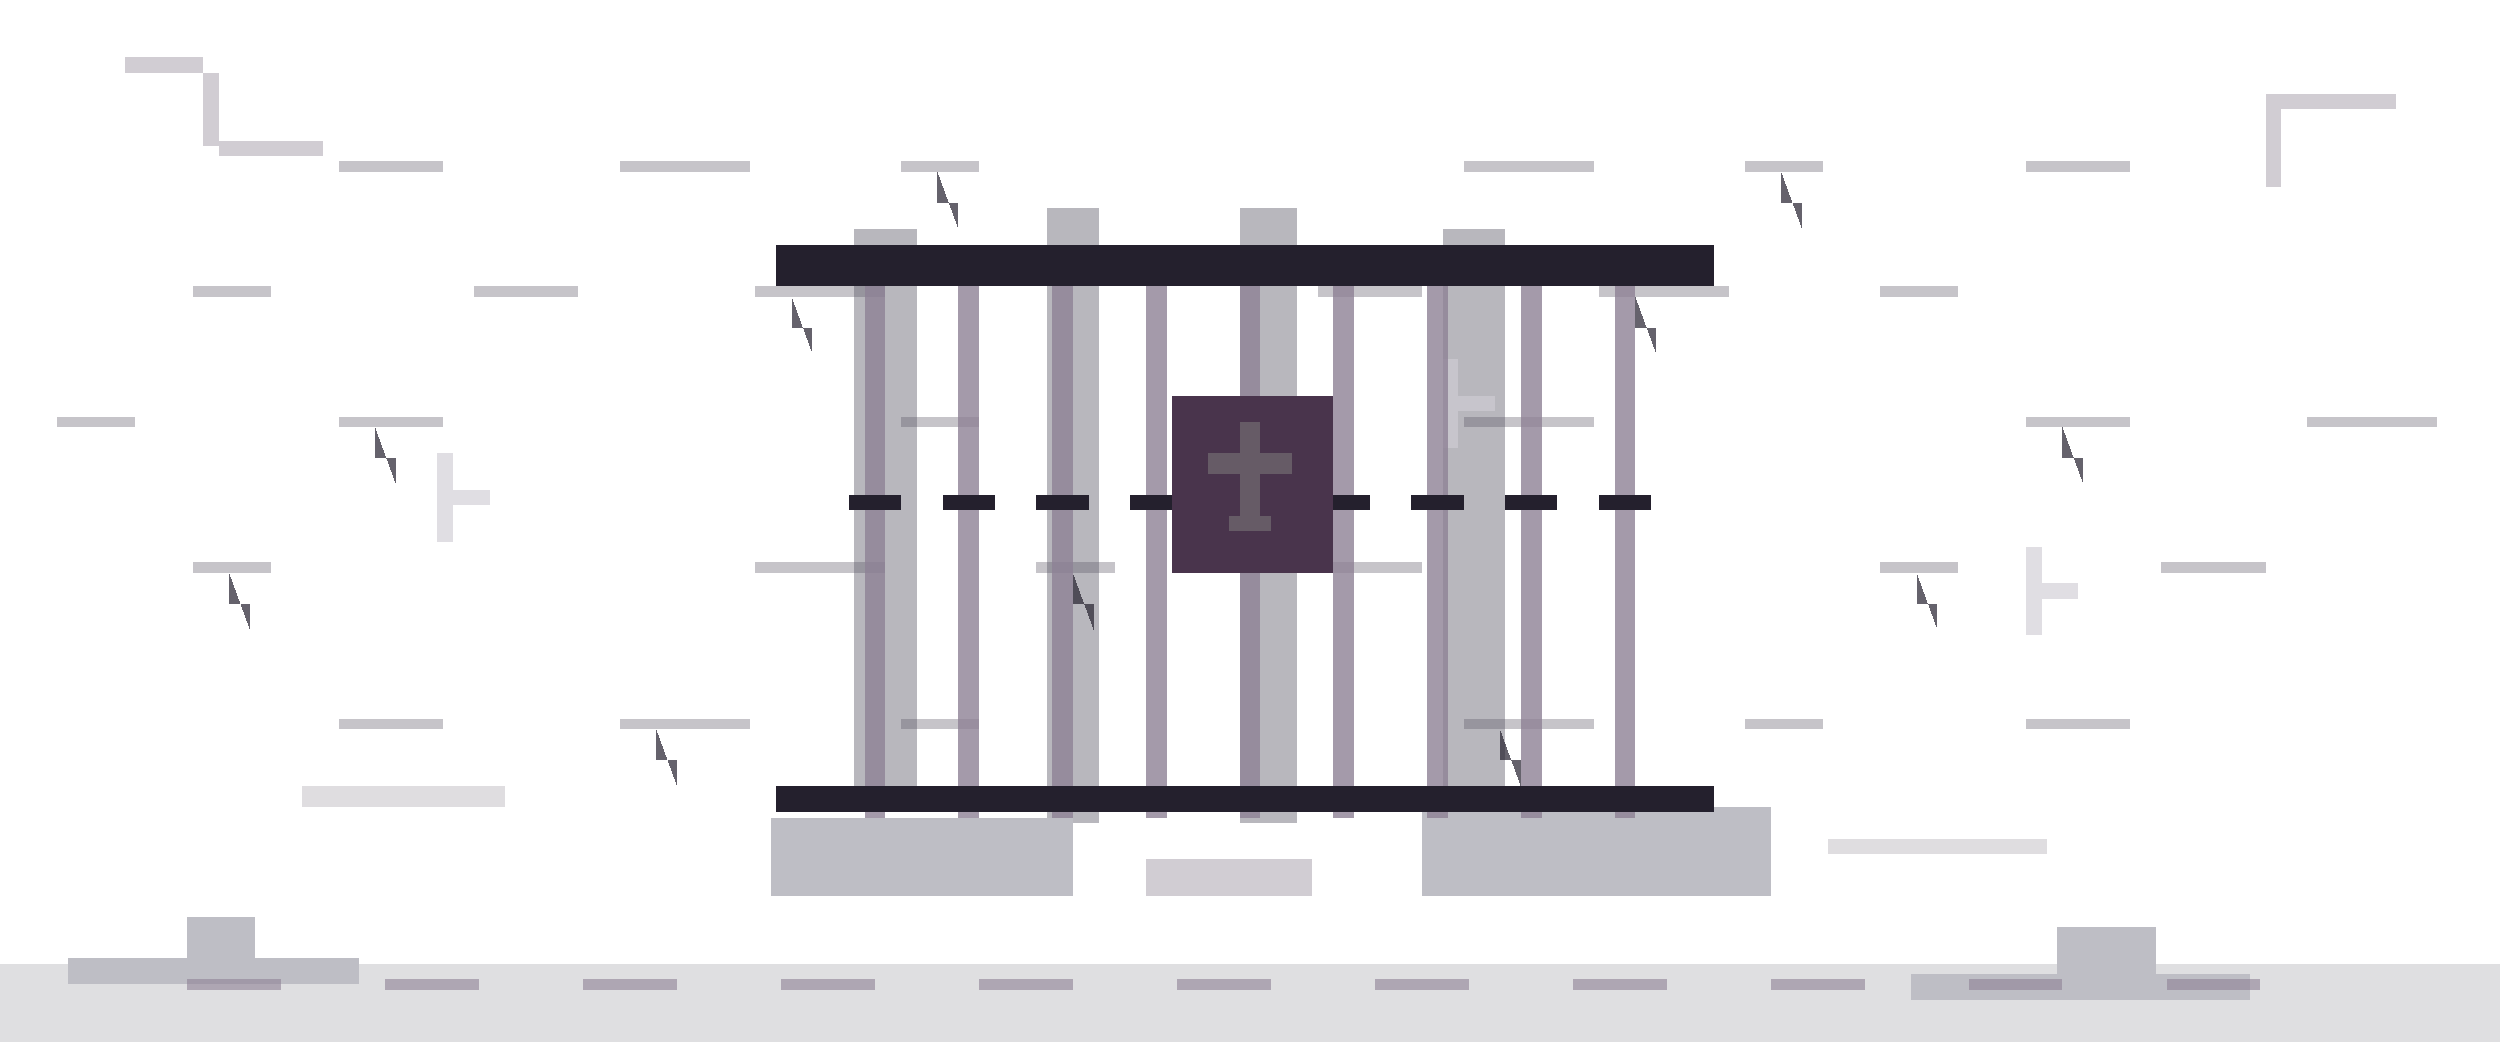
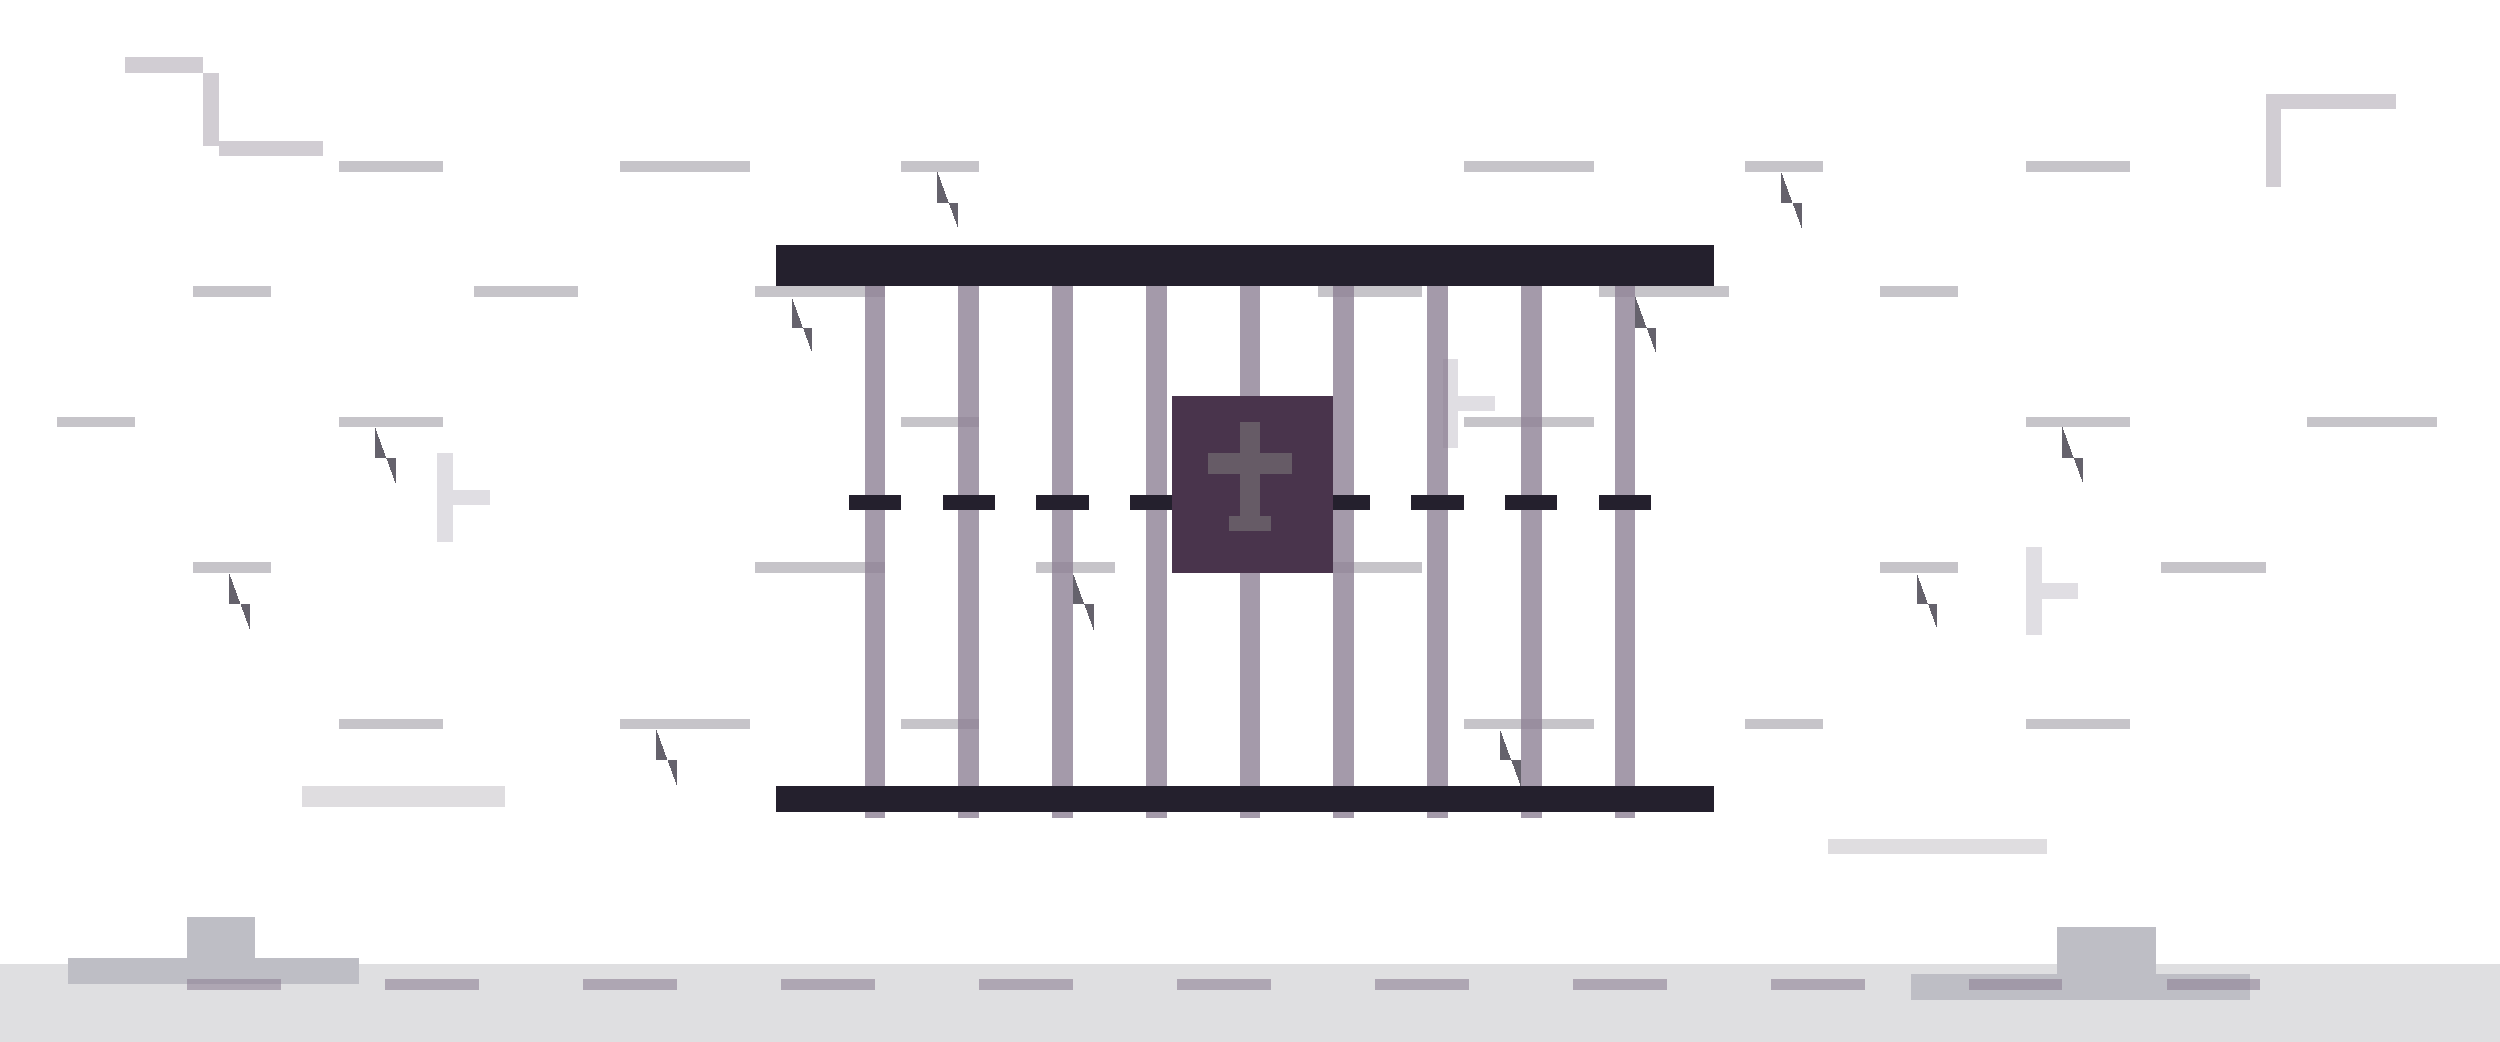
<svg xmlns="http://www.w3.org/2000/svg" viewBox="0 0 480 200" shape-rendering="crispEdges">
  <g opacity=".35">
    <rect x="0" y="185" width="480" height="15" fill="#11121d" opacity=".38" />
    <path d="M13 184h23v-8h13v8h20v5H13zM367 187h28v-9h19v9h18v5h-65z" fill="#454459" />
    <path d="M24 11h15v3H24zM39 14h3v14h-3zM42 27h20v3H42zM435 18h25v3h-25zM435 21h3v15h-3z" fill="#7a7180" />
    <rect x="58" y="151" width="39" height="4" fill="#7a7180" opacity=".7" />
    <rect x="351" y="161" width="42" height="3" fill="#7a7180" opacity=".7" />
-     <path d="M164 44h12v112h-12zM201 40h10v118h-10zM238 40h11v118h-11zM277 44h12v112h-12z" fill="#353041" />
-     <path d="M148 157h58v15h-58zM273 155h67v17h-67z" fill="#454459" />
-     <rect x="220" y="165" width="32" height="7" fill="#7a7180" />
    <path d="M84 87h3v7h7v3h-7v7h-3z" fill="#777082" opacity=".65" />
    <path d="M389 105h3v7h7v3h-7v7h-3z" fill="#777082" opacity=".65" />
    <path d="M277 69h3v7h7v3h-7v7h-3z" fill="#777082" opacity=".65" />
  </g>
  <rect x="65" y="31" width="20" height="2" fill="#575262" opacity=".34" />
  <rect x="119" y="31" width="25" height="2" fill="#575262" opacity=".34" />
  <rect x="173" y="31" width="15" height="2" fill="#575262" opacity=".34" />
  <path d="M180 33v6h4v5" fill="#24202d" opacity=".7" />
  <rect x="281" y="31" width="25" height="2" fill="#575262" opacity=".34" />
  <rect x="335" y="31" width="15" height="2" fill="#575262" opacity=".34" />
  <path d="M342 33v6h4v5" fill="#24202d" opacity=".7" />
  <rect x="389" y="31" width="20" height="2" fill="#575262" opacity=".34" />
  <rect x="37" y="55" width="15" height="2" fill="#575262" opacity=".34" />
  <rect x="91" y="55" width="20" height="2" fill="#575262" opacity=".34" />
  <rect x="145" y="55" width="25" height="2" fill="#575262" opacity=".34" />
  <path d="M152 57v6h4v5" fill="#24202d" opacity=".7" />
  <rect x="253" y="55" width="20" height="2" fill="#575262" opacity=".34" />
  <rect x="307" y="55" width="25" height="2" fill="#575262" opacity=".34" />
  <path d="M314 57v6h4v5" fill="#24202d" opacity=".7" />
  <rect x="361" y="55" width="15" height="2" fill="#575262" opacity=".34" />
  <rect x="11" y="80" width="15" height="2" fill="#575262" opacity=".34" />
  <rect x="65" y="80" width="20" height="2" fill="#575262" opacity=".34" />
  <path d="M72 82v6h4v5" fill="#24202d" opacity=".7" />
  <rect x="173" y="80" width="15" height="2" fill="#575262" opacity=".34" />
  <rect x="227" y="80" width="20" height="2" fill="#575262" opacity=".34" />
  <path d="M234 82v6h4v5" fill="#24202d" opacity=".7" />
  <rect x="281" y="80" width="25" height="2" fill="#575262" opacity=".34" />
  <rect x="389" y="80" width="20" height="2" fill="#575262" opacity=".34" />
  <path d="M396 82v6h4v5" fill="#24202d" opacity=".7" />
  <rect x="443" y="80" width="25" height="2" fill="#575262" opacity=".34" />
  <rect x="37" y="108" width="15" height="2" fill="#575262" opacity=".34" />
  <path d="M44 110v6h4v5" fill="#24202d" opacity=".7" />
  <rect x="145" y="108" width="25" height="2" fill="#575262" opacity=".34" />
  <rect x="199" y="108" width="15" height="2" fill="#575262" opacity=".34" />
  <path d="M206 110v6h4v5" fill="#24202d" opacity=".7" />
  <rect x="253" y="108" width="20" height="2" fill="#575262" opacity=".34" />
  <rect x="361" y="108" width="15" height="2" fill="#575262" opacity=".34" />
  <path d="M368 110v6h4v5" fill="#24202d" opacity=".7" />
  <rect x="415" y="108" width="20" height="2" fill="#575262" opacity=".34" />
  <rect x="65" y="138" width="20" height="2" fill="#575262" opacity=".34" />
  <rect x="119" y="138" width="25" height="2" fill="#575262" opacity=".34" />
  <path d="M126 140v6h4v5" fill="#24202d" opacity=".7" />
  <rect x="173" y="138" width="15" height="2" fill="#575262" opacity=".34" />
  <rect x="281" y="138" width="25" height="2" fill="#575262" opacity=".34" />
  <path d="M288 140v6h4v5" fill="#24202d" opacity=".7" />
  <rect x="335" y="138" width="15" height="2" fill="#575262" opacity=".34" />
  <rect x="389" y="138" width="20" height="2" fill="#575262" opacity=".34" />
  <rect x="36" y="188" width="18" height="2" fill="#8d8195" opacity=".6" />
  <rect x="74" y="188" width="18" height="2" fill="#8d8195" opacity=".6" />
  <rect x="112" y="188" width="18" height="2" fill="#8d8195" opacity=".6" />
  <rect x="150" y="188" width="18" height="2" fill="#8d8195" opacity=".6" />
  <rect x="188" y="188" width="18" height="2" fill="#8d8195" opacity=".6" />
  <rect x="226" y="188" width="18" height="2" fill="#8d8195" opacity=".6" />
  <rect x="264" y="188" width="18" height="2" fill="#8d8195" opacity=".6" />
  <rect x="302" y="188" width="18" height="2" fill="#8d8195" opacity=".6" />
  <rect x="340" y="188" width="18" height="2" fill="#8d8195" opacity=".6" />
  <rect x="378" y="188" width="18" height="2" fill="#8d8195" opacity=".6" />
  <rect x="416" y="188" width="18" height="2" fill="#8d8195" opacity=".6" />
  <rect x="166" y="49" width="4" height="108" fill="#8d8195" opacity=".8" />
  <rect x="163" y="95" width="10" height="3" fill="#24202d" />
  <rect x="184" y="49" width="4" height="108" fill="#8d8195" opacity=".8" />
  <rect x="181" y="95" width="10" height="3" fill="#24202d" />
  <rect x="202" y="49" width="4" height="108" fill="#8d8195" opacity=".8" />
  <rect x="199" y="95" width="10" height="3" fill="#24202d" />
  <rect x="220" y="49" width="4" height="108" fill="#8d8195" opacity=".8" />
  <rect x="217" y="95" width="10" height="3" fill="#24202d" />
  <rect x="238" y="49" width="4" height="108" fill="#8d8195" opacity=".8" />
  <rect x="235" y="95" width="10" height="3" fill="#24202d" />
  <rect x="256" y="49" width="4" height="108" fill="#8d8195" opacity=".8" />
  <rect x="253" y="95" width="10" height="3" fill="#24202d" />
  <rect x="274" y="49" width="4" height="108" fill="#8d8195" opacity=".8" />
  <rect x="271" y="95" width="10" height="3" fill="#24202d" />
  <rect x="292" y="49" width="4" height="108" fill="#8d8195" opacity=".8" />
  <rect x="289" y="95" width="10" height="3" fill="#24202d" />
  <rect x="310" y="49" width="4" height="108" fill="#8d8195" opacity=".8" />
  <rect x="307" y="95" width="10" height="3" fill="#24202d" />
  <path d="M149 47h180v8H149zM149 151h180v5H149z" fill="#24202d" />
  <rect x="225" y="76" width="31" height="34" fill="#49344c" />
  <rect x="238" y="81" width="4" height="18" fill="#665b66" />
  <rect x="232" y="87" width="16" height="4" fill="#665b66" />
  <rect x="236" y="99" width="8" height="3" fill="#665b66" />
</svg>
